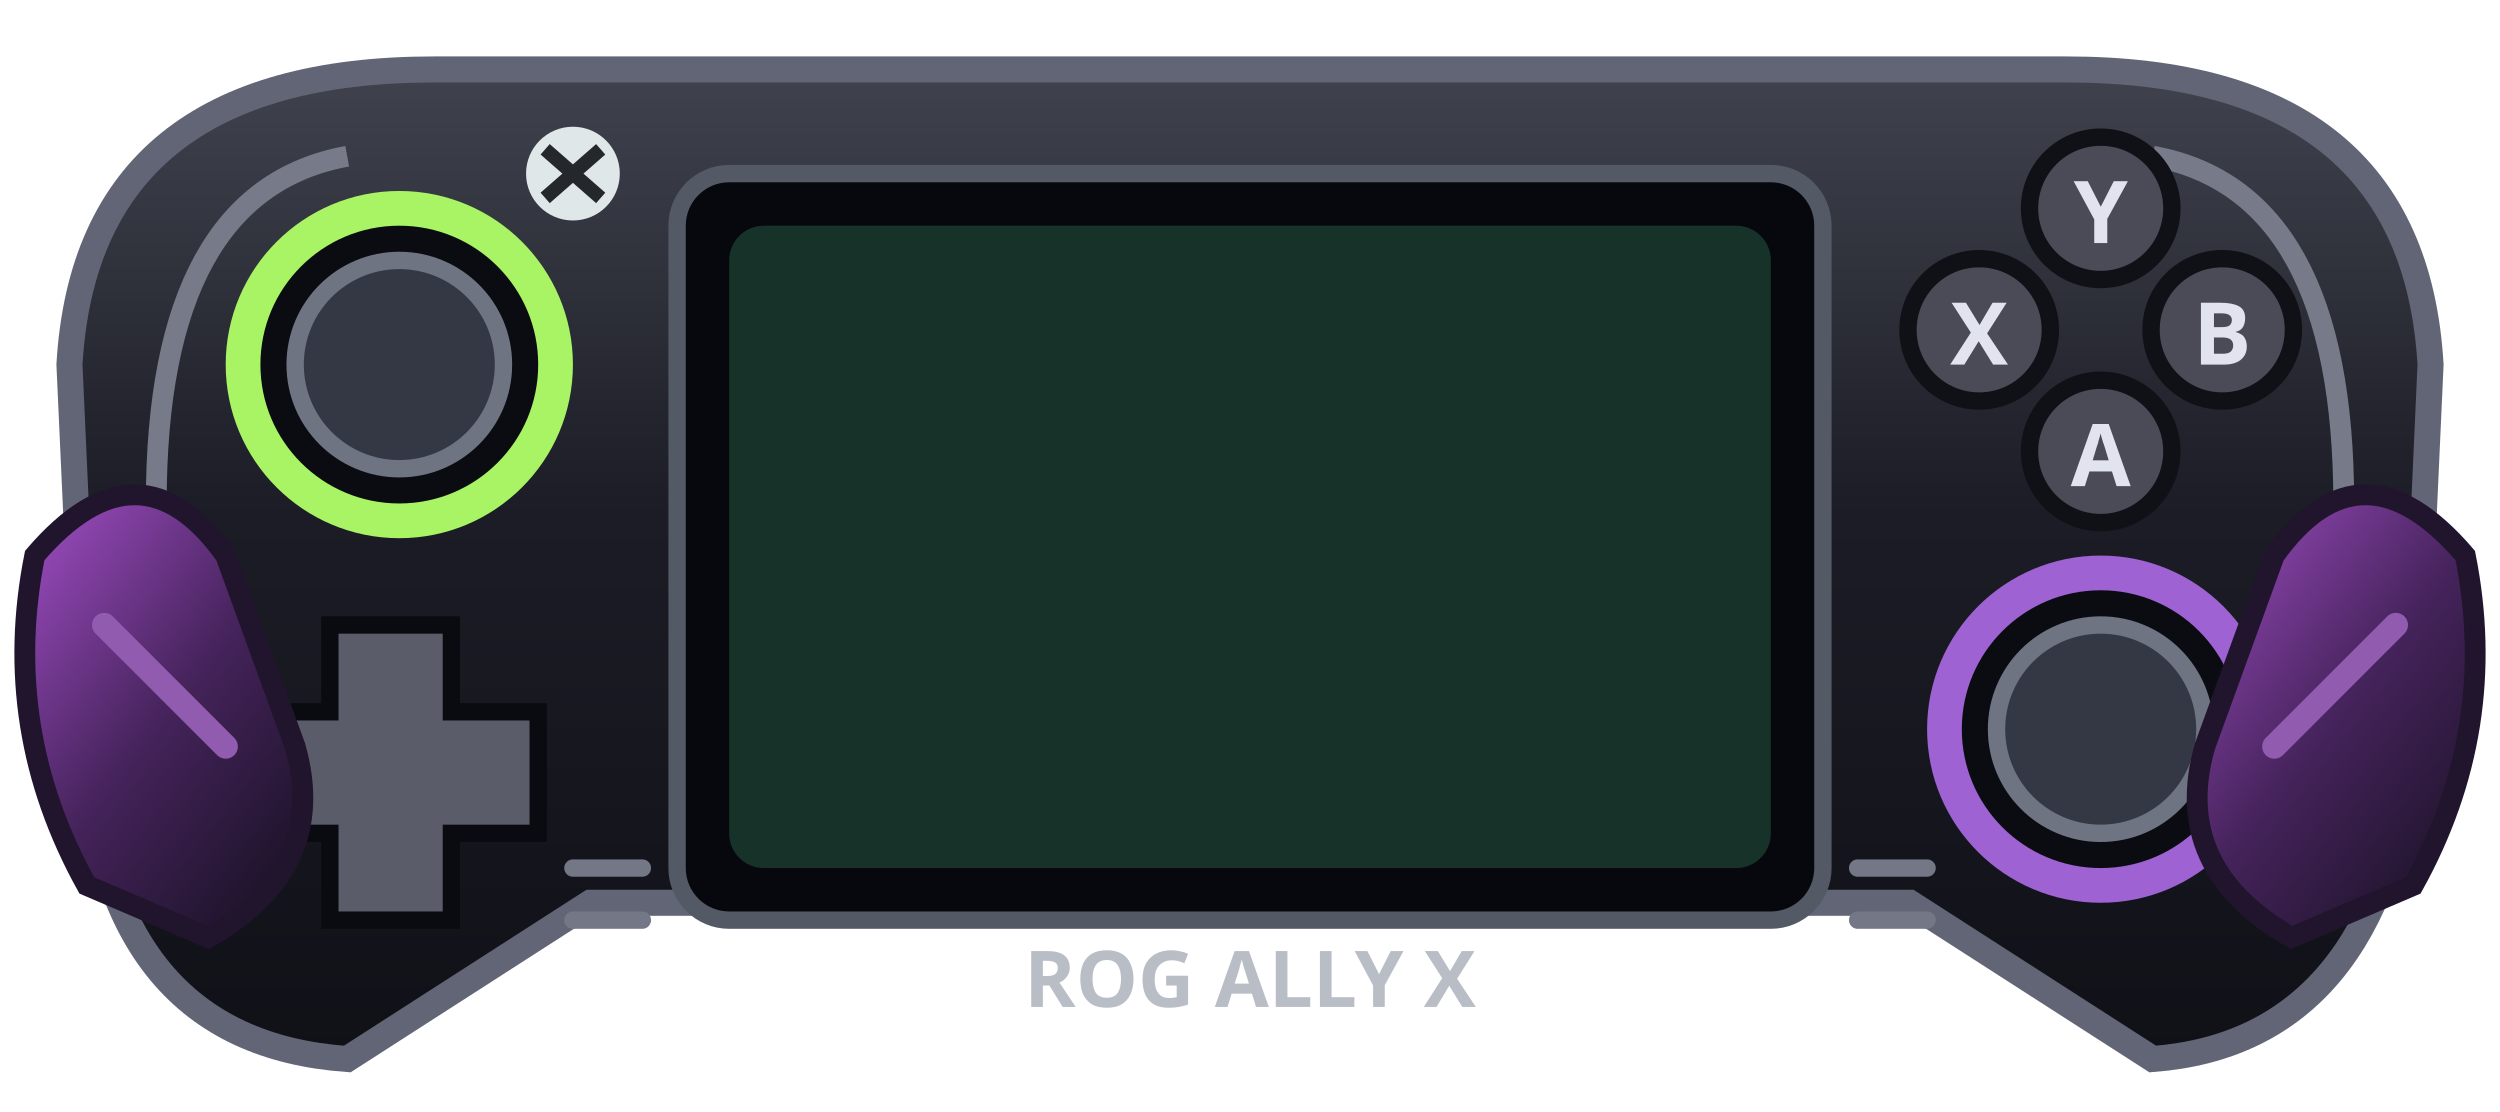
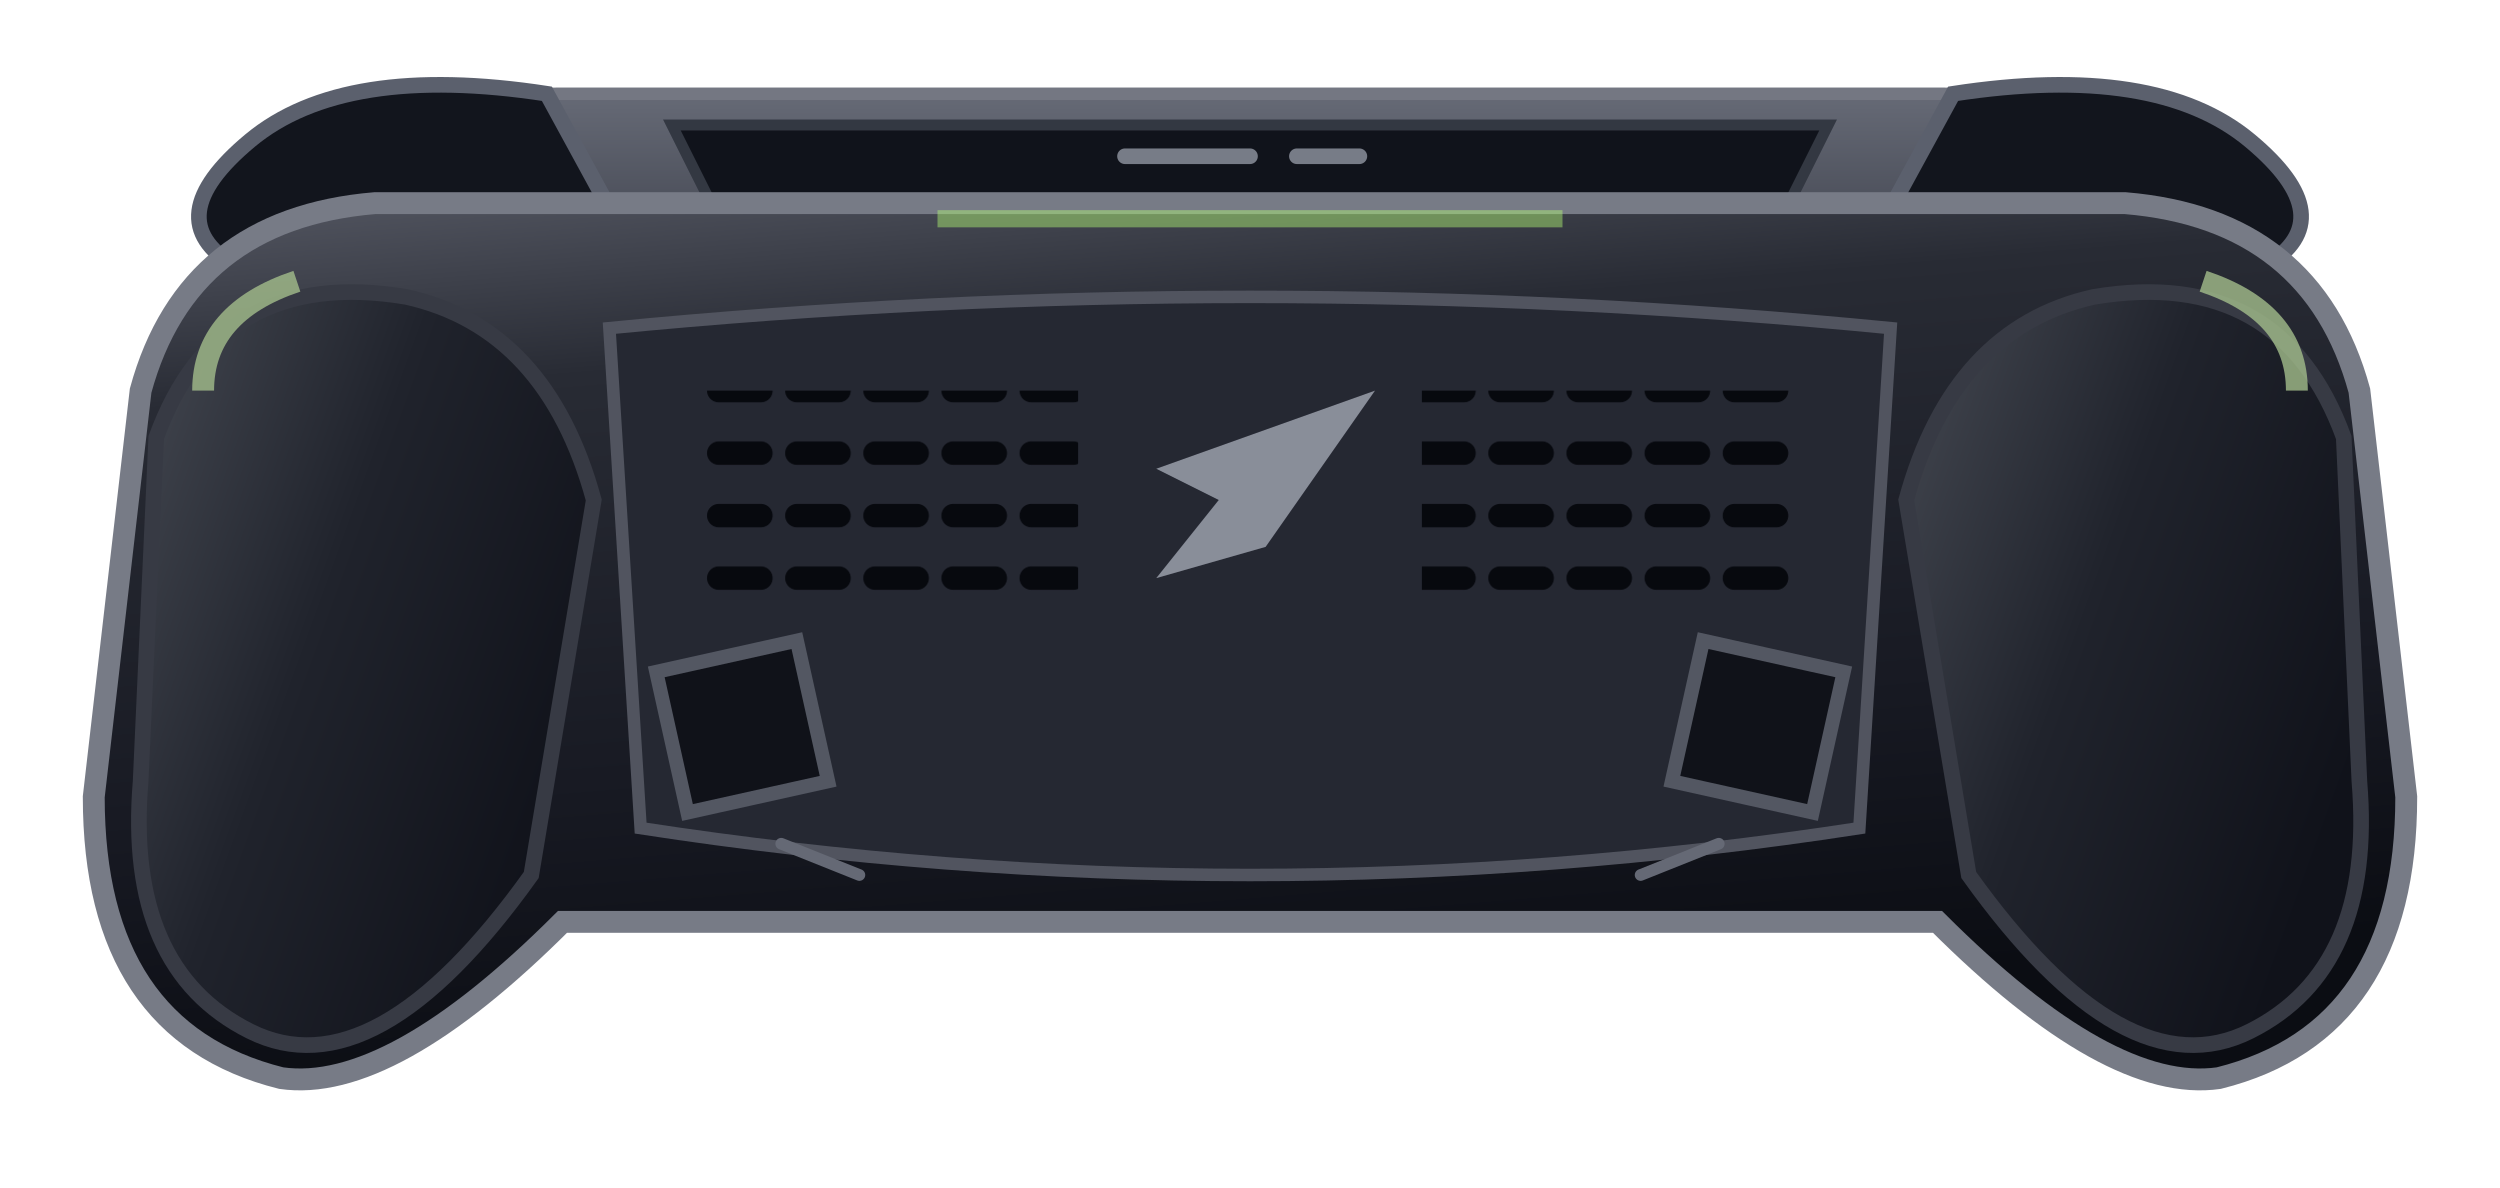
- <svg xmlns="http://www.w3.org/2000/svg" width="144" height="64" viewBox="0 0 144 64">
+ <svg xmlns="http://www.w3.org/2000/svg" width="160" height="76" viewBox="0 0 160 76">
  <defs>
-     <linearGradient id="body" x2="0" y2="1">
-       <stop stop-color="#40434e" />
-       <stop offset=".45" stop-color="#1b1c25" />
-       <stop offset="1" stop-color="#101117" />
+     <linearGradient id="rear" x1="0" y1="0" x2=".22" y2="1">
+       <stop stop-color="#545762" />
+       <stop offset=".23" stop-color="#282b34" />
+       <stop offset=".7" stop-color="#171922" />
+       <stop offset="1" stop-color="#0b0d13" />
    </linearGradient>
-     <linearGradient id="glove" x2=".8" y2="1">
-       <stop stop-color="#a34fc8" />
-       <stop offset=".55" stop-color="#45235b" />
-       <stop offset="1" stop-color="#1c1328" />
+     <linearGradient id="grip" x1="0" y1="0" x2="1" y2=".6">
+       <stop stop-color="#454952" />
+       <stop offset=".48" stop-color="#20232c" />
+       <stop offset="1" stop-color="#10121a" />
    </linearGradient>
+     <linearGradient id="lip" x1="0" y1="0" x2="0" y2="1">
+       <stop stop-color="#666a76" />
+       <stop offset="1" stop-color="#2a2d37" />
+     </linearGradient>
+     <pattern id="vent" width="5" height="4" patternUnits="userSpaceOnUse">
+       <path d="M1 1h2.7" stroke="#07090e" stroke-width="1.5" stroke-linecap="round" />
+     </pattern>
  </defs>
-   <path d="M25 4H119Q139 4 140 21L139 43Q137 60 124 61L110 52H34L20 61Q6 60 5 43L4 21Q5 4 25 4Z" fill="url(#body)" stroke="#626575" stroke-width="1.5" />
-   <path d="M9 29Q9 11 20 9M135 29Q135 11 124 9" fill="none" stroke="#777b89" stroke-width="1.2" />
-   <rect x="39" y="10" width="66" height="43" rx="3" fill="#06080e" stroke="#545966" />
-   <rect x="42" y="13" width="60" height="37" rx="2" fill="#173329" />
-   <circle cx="23" cy="21" r="9" fill="#0b0c12" stroke="#a9f464" stroke-width="2" />
-   <circle cx="23" cy="21" r="6" fill="#343844" stroke="#6e7482" />
-   <circle cx="121" cy="42" r="9" fill="#0b0c12" stroke="#9e62d3" stroke-width="2" />
-   <circle cx="121" cy="42" r="6" fill="#343844" stroke="#6e7482" />
-   <path d="M19 36h7v5h5v7h-5v5h-7v-5h-5v-7h5z" fill="#5a5d69" stroke="#0a0b10" stroke-width="1" />
-   <g fill="#4a4b57" stroke="#101117">
-     <circle cx="121" cy="12" r="4.1" />
-     <circle cx="128" cy="19" r="4.1" />
-     <circle cx="114" cy="19" r="4.1" />
-     <circle cx="121" cy="26" r="4.1" />
-   </g>
-   <g fill="#e1e4ee" font-family="sans-serif" font-size="5" font-weight="bold" text-anchor="middle">
-     <text x="121" y="14">Y</text>
-     <text x="128" y="21">B</text>
-     <text x="114" y="21">X</text>
-     <text x="121" y="28">A</text>
-   </g>
-   <circle cx="33" cy="10" r="2.7" fill="#e0e7e8" />
-   <path d="M31.4 8.6l3.2 2.8m0-2.8l-3.2 2.8" stroke="#24282c" stroke-width=".8" />
-   <path d="M33 53h4m-4-3h4m70 3h4m-4-3h4" stroke="#747786" stroke-width="1" stroke-linecap="round" />
-   <text x="72" y="58" fill="#b9bdc6" font-family="sans-serif" font-size="4.5" font-weight="bold" text-anchor="middle">ROG ALLY X</text>
-   <g fill="url(#glove)" stroke="#21142d" stroke-width="1.2">
-     <path d="M2 32Q8 25 13 32L17 43Q19 50 12 54L5 51Q0 42 2 32Z" />
-     <path d="M142 32Q136 25 131 32L127 43Q125 50 132 54L139 51Q144 42 142 32Z" />
-   </g>
-   <path d="M6 36l7 7M138 36l-7 7" stroke="#915bb0" stroke-width="1.4" stroke-linecap="round" />
+   <path d="M23 13Q25 6 36 6H124Q136 6 139 13L145 23H15Z" fill="url(#lip)" stroke="#747782" stroke-width=".8" />
+   <path d="M16 9Q22 4 35 6L41 17H15Q10 14 16 9ZM119 17L125 6Q138 4 144 9Q150 14 145 17Z" fill="#12151d" stroke="#5b606d" stroke-width="1" />
+   <path d="M43 8H117L114 14H46Z" fill="#10131b" stroke="#333842" stroke-width=".7" />
+   <path d="M72 10h8m3 0h4" stroke="#777c87" stroke-width="1" stroke-linecap="round" />
+   <path d="M24 13H136Q148 14 151 25L154 51Q154 66 142 69Q135 70 124 59H36Q25 70 18 69Q6 66 6 51L9 25Q12 14 24 13Z" fill="url(#rear)" stroke="#777b86" stroke-width="1.4" />
+   <path d="M10 28Q14 17 26 19Q35 21 38 32L34 56Q24 70 16 66Q8 62 9 50Z" fill="url(#grip)" stroke="#373a44" stroke-width="1" />
+   <path d="M150 28Q146 17 134 19Q125 21 122 32L126 56Q136 70 144 66Q152 62 151 50Z" fill="url(#grip)" stroke="#373a44" stroke-width="1" />
+   <path d="M39 21Q80 17 121 21L119 53Q80 59 41 53Z" fill="#252832" stroke="#51545f" stroke-width=".8" />
+   <path d="M45 25H69V40H45ZM91 25H115V40H91Z" fill="url(#vent)" />
+   <path d="M42 43l9-2 2 9-9 2zM118 43l-9-2-2 9 9 2z" fill="#101219" stroke="#535762" stroke-width=".9" />
+   <path d="M74 30l14-5-7 10-7 2 4-5z" fill="#a2a7b3" opacity=".8" />
+   <path d="M50 54l5 2M105 56l5-2" stroke="#656975" stroke-width=".75" stroke-linecap="round" />
+   <path d="M13 25Q13 20 19 18M147 25Q147 20 141 18" fill="none" stroke="#a3bd8b" stroke-width="1.4" opacity=".8" />
+   <path d="M60 14H100" stroke="#b1f874" stroke-width="1.1" opacity=".45" />
</svg>
